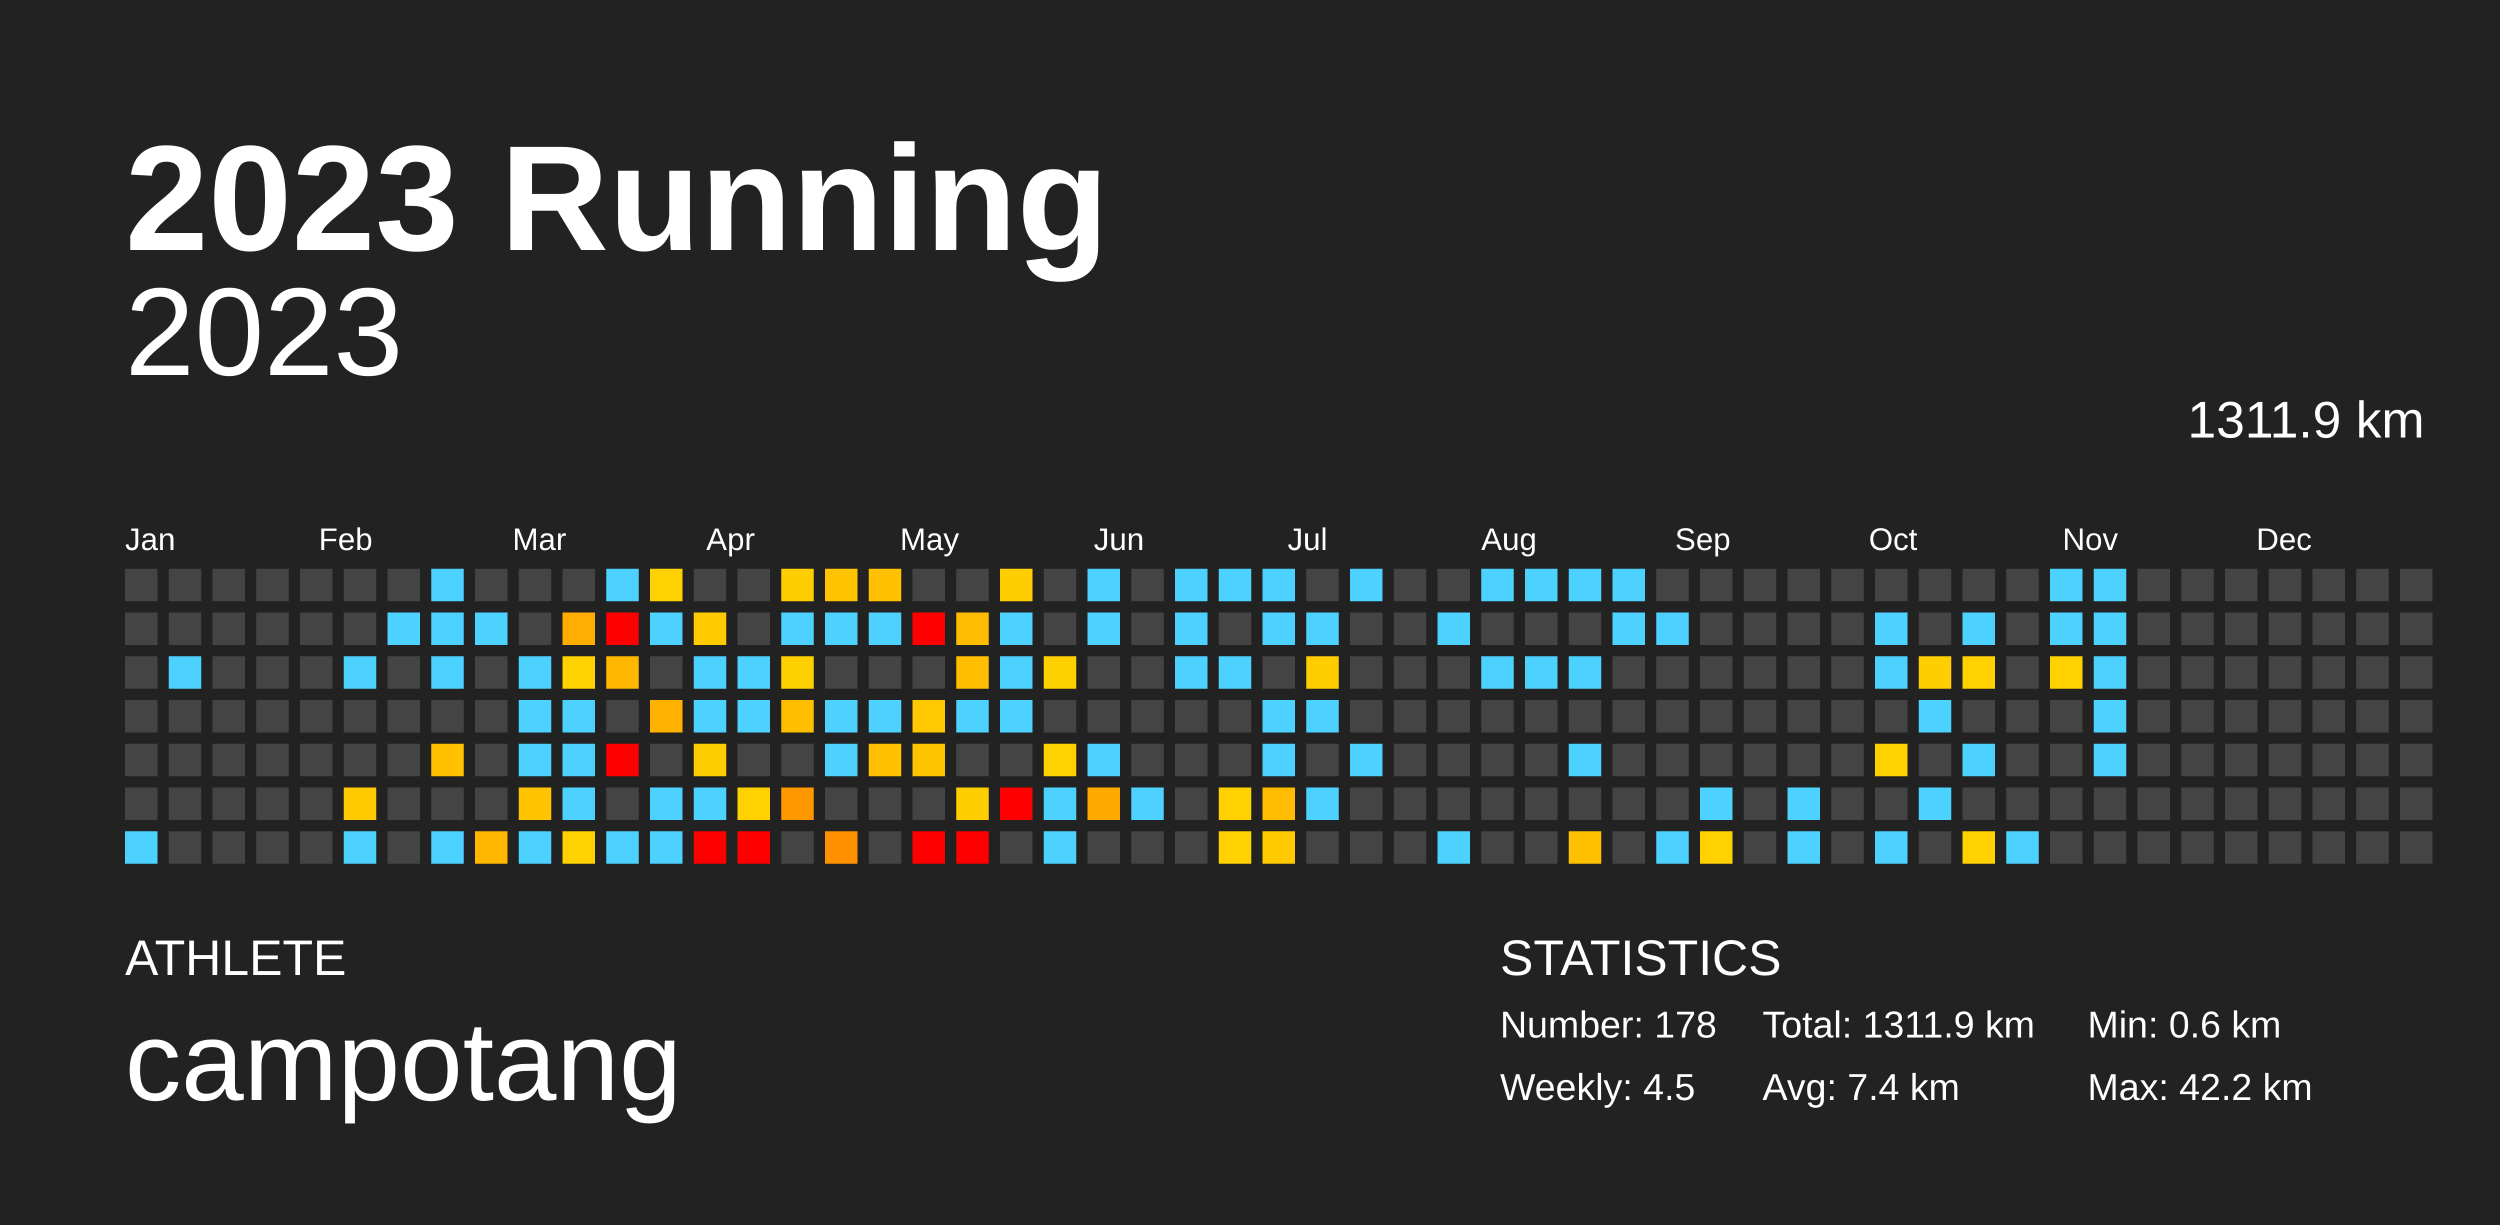
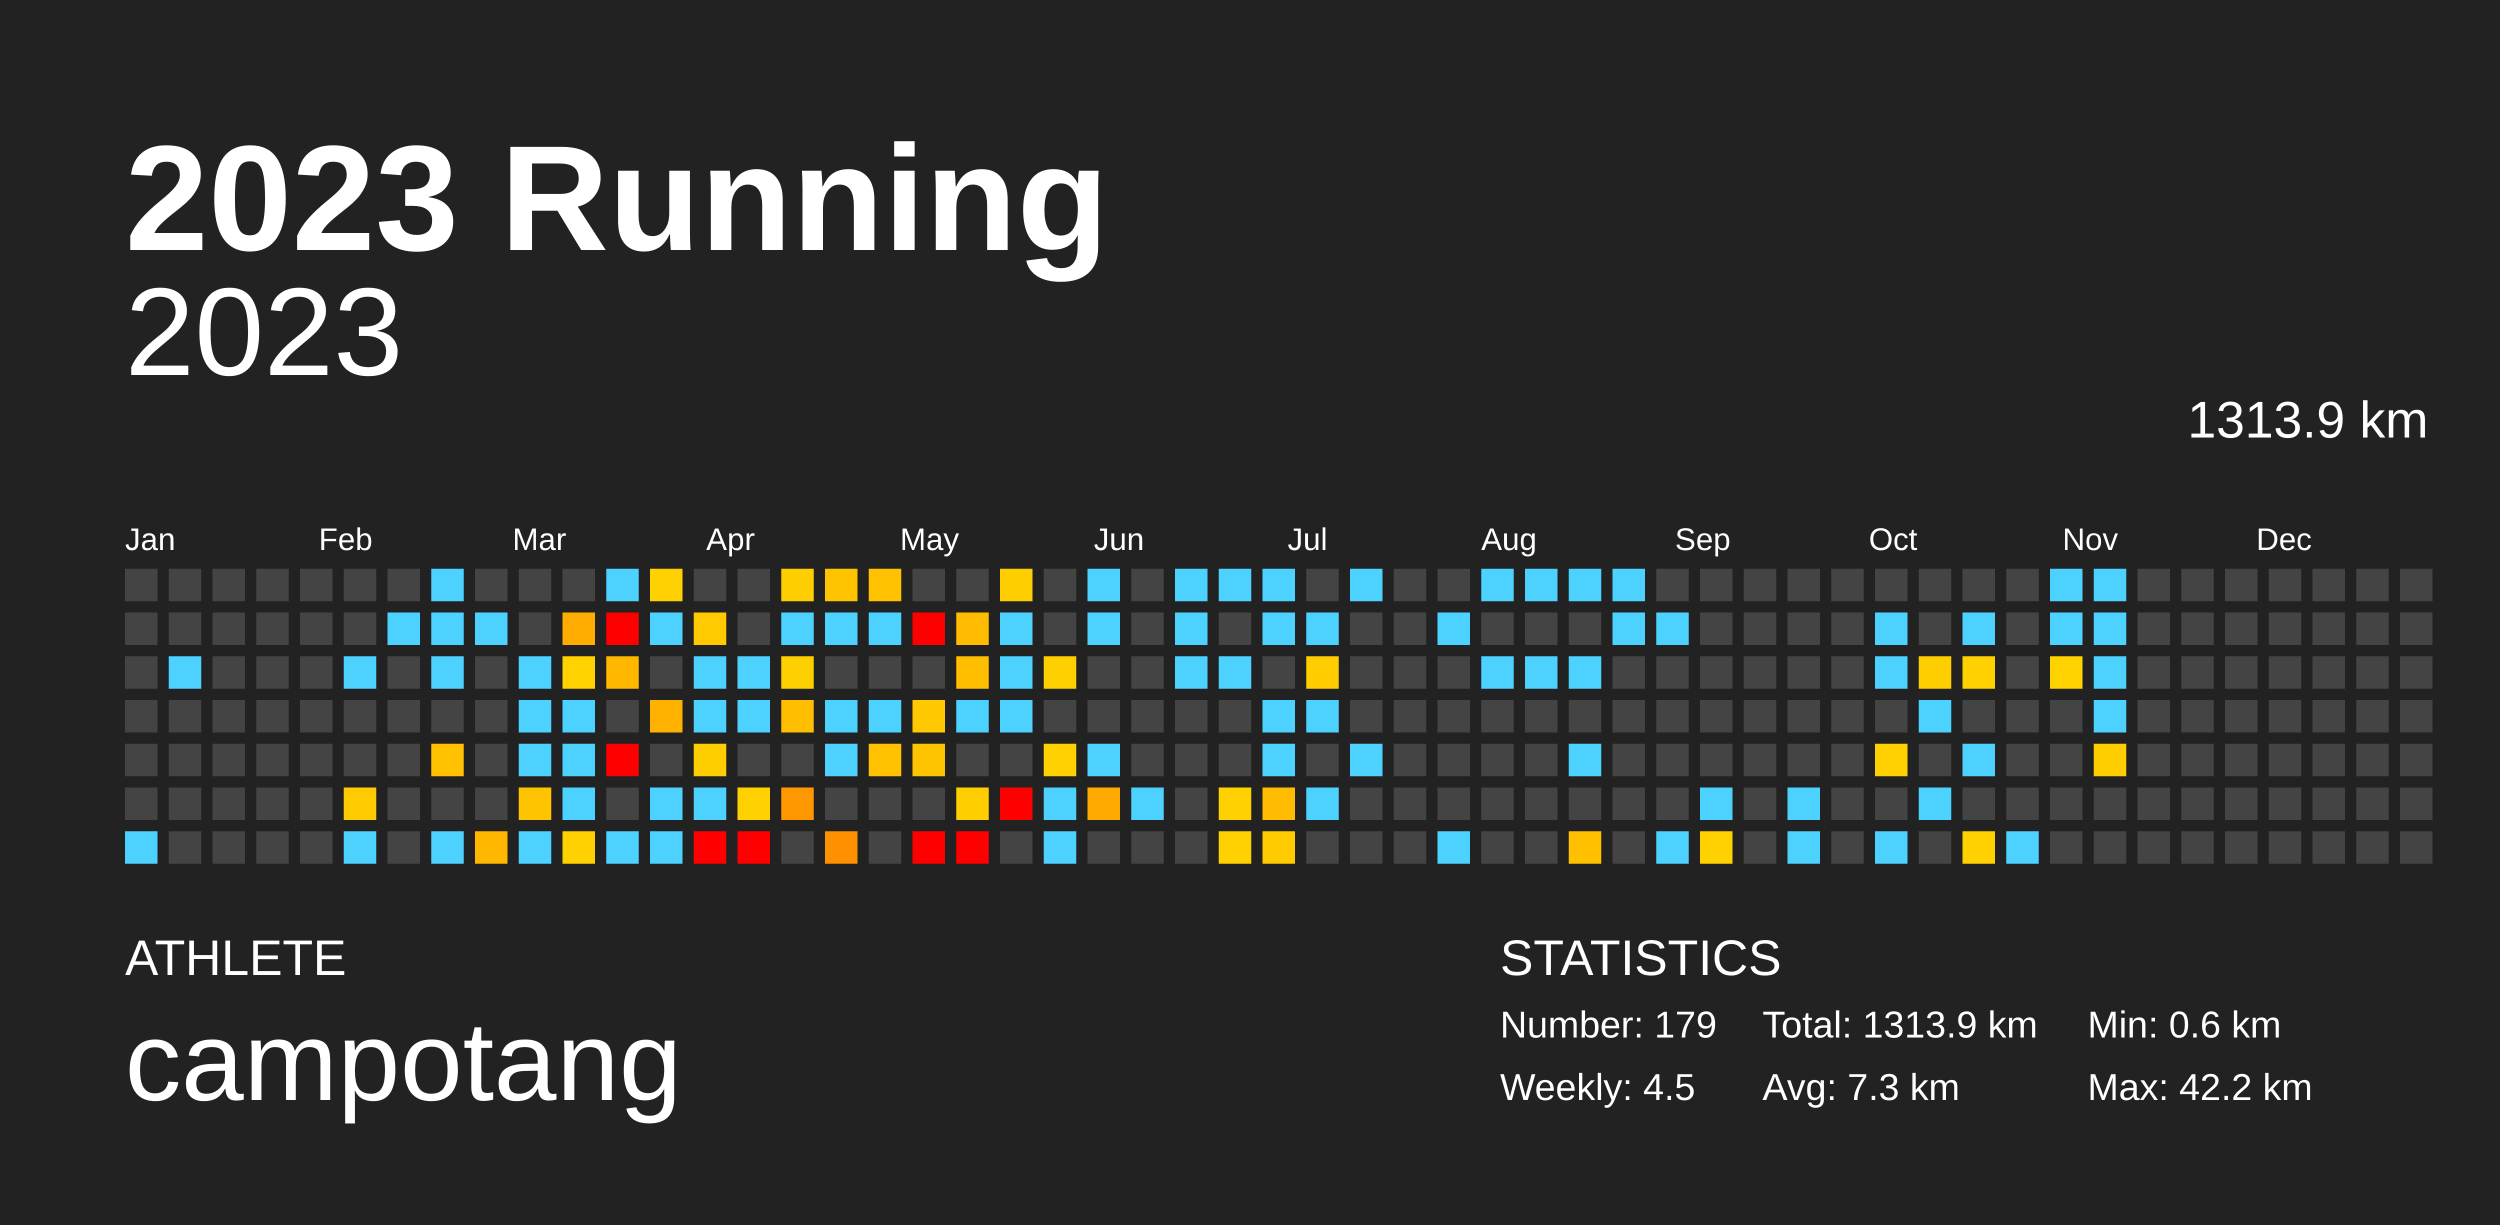
<svg xmlns="http://www.w3.org/2000/svg" baseProfile="full" height="98mm" version="1.1" viewBox="0,0,200,98" width="200mm">
  <defs />
  <rect fill="#222222" height="98" width="200" x="0" y="0" />
  <text fill="#FFFFFF" style="font-size:12px; font-family:Arial; font-weight:bold;" x="10" y="20">2023 Running</text>
  <text fill="#FFFFFF" style="font-size:4px; font-family:Arial" x="10" y="78">ATHLETE</text>
  <text fill="#FFFFFF" style="font-size:9px; font-family:Arial" x="10" y="88">campotang</text>
  <text fill="#FFFFFF" style="font-size:4px; font-family:Arial" x="120" y="78">STATISTICS</text>
-   <text fill="#FFFFFF" style="font-size:3px; font-family:Arial" x="120" y="83">Number: 178</text>
+   <text fill="#FFFFFF" style="font-size:3px; font-family:Arial" x="120" y="83">Number: 179</text>
  <text fill="#FFFFFF" style="font-size:3px; font-family:Arial" x="120" y="88">Weekly: 4.5</text>
-   <text fill="#FFFFFF" style="font-size:3px; font-family:Arial" x="141" y="83">Total: 1311.9 km</text>
-   <text fill="#FFFFFF" style="font-size:3px; font-family:Arial" x="141" y="88">Avg: 7.4 km</text>
+   <text fill="#FFFFFF" style="font-size:3px; font-family:Arial" x="141" y="83">Total: 1313.9 km</text>
+   <text fill="#FFFFFF" style="font-size:3px; font-family:Arial" x="141" y="88">Avg: 7.3 km</text>
  <text fill="#FFFFFF" style="font-size:3px; font-family:Arial" x="167" y="83">Min: 0.6 km</text>
  <text fill="#FFFFFF" style="font-size:3px; font-family:Arial" x="167" y="88">Max: 42.2 km</text>
  <text alignment-baseline="hanging" fill="#FFFFFF" style="font-size:10.0px; font-family:Arial;" x="10" y="30">2023</text>
-   <text alignment-baseline="hanging" fill="#FFFFFF" style="font-size:4.125px; font-family:Arial;" x="175" y="35">1311.9 km</text>
+   <text alignment-baseline="hanging" fill="#FFFFFF" style="font-size:4.125px; font-family:Arial;" x="175" y="35">1313.9 km</text>
  <text fill="#FFFFFF" style="font-size:2.5px; font-family:Arial" x="10.0" y="44">Jan</text>
  <text fill="#FFFFFF" style="font-size:2.5px; font-family:Arial" x="25.5" y="44">Feb</text>
  <text fill="#FFFFFF" style="font-size:2.5px; font-family:Arial" x="41.0" y="44">Mar</text>
  <text fill="#FFFFFF" style="font-size:2.5px; font-family:Arial" x="56.5" y="44">Apr</text>
  <text fill="#FFFFFF" style="font-size:2.5px; font-family:Arial" x="72.0" y="44">May</text>
  <text fill="#FFFFFF" style="font-size:2.5px; font-family:Arial" x="87.5" y="44">Jun</text>
  <text fill="#FFFFFF" style="font-size:2.5px; font-family:Arial" x="103.0" y="44">Jul</text>
  <text fill="#FFFFFF" style="font-size:2.5px; font-family:Arial" x="118.5" y="44">Aug</text>
  <text fill="#FFFFFF" style="font-size:2.5px; font-family:Arial" x="134.0" y="44">Sep</text>
  <text fill="#FFFFFF" style="font-size:2.5px; font-family:Arial" x="149.5" y="44">Oct</text>
  <text fill="#FFFFFF" style="font-size:2.5px; font-family:Arial" x="165.0" y="44">Nov</text>
  <text fill="#FFFFFF" style="font-size:2.5px; font-family:Arial" x="180.5" y="44">Dec</text>
  <rect fill="#444444" height="2.6" width="2.6" x="10.0" y="45.5" />
  <rect fill="#444444" height="2.6" width="2.6" x="10.0" y="49.0" />
  <rect fill="#444444" height="2.6" width="2.6" x="10.0" y="52.5" />
  <rect fill="#444444" height="2.6" width="2.6" x="10.0" y="56.0" />
  <rect fill="#444444" height="2.6" width="2.6" x="10.0" y="59.5" />
  <rect fill="#444444" height="2.6" width="2.6" x="10.0" y="63.0" />
  <rect fill="#4dd2ff" height="2.6" width="2.6" x="10.0" y="66.5" />
  <rect fill="#444444" height="2.6" width="2.6" x="13.5" y="45.5" />
  <rect fill="#444444" height="2.6" width="2.6" x="13.5" y="49.0" />
  <rect fill="#4dd2ff" height="2.6" width="2.6" x="13.5" y="52.5" />
  <rect fill="#444444" height="2.6" width="2.6" x="13.5" y="56.0" />
  <rect fill="#444444" height="2.6" width="2.6" x="13.5" y="59.5" />
  <rect fill="#444444" height="2.6" width="2.6" x="13.5" y="63.0" />
  <rect fill="#444444" height="2.6" width="2.6" x="13.5" y="66.5" />
  <rect fill="#444444" height="2.6" width="2.6" x="17.0" y="45.5" />
  <rect fill="#444444" height="2.6" width="2.6" x="17.0" y="49.0" />
  <rect fill="#444444" height="2.6" width="2.6" x="17.0" y="52.5" />
  <rect fill="#444444" height="2.6" width="2.6" x="17.0" y="56.0" />
  <rect fill="#444444" height="2.6" width="2.6" x="17.0" y="59.5" />
  <rect fill="#444444" height="2.6" width="2.6" x="17.0" y="63.0" />
  <rect fill="#444444" height="2.6" width="2.6" x="17.0" y="66.5" />
  <rect fill="#444444" height="2.6" width="2.6" x="20.5" y="45.5" />
  <rect fill="#444444" height="2.6" width="2.6" x="20.5" y="49.0" />
  <rect fill="#444444" height="2.6" width="2.6" x="20.5" y="52.5" />
  <rect fill="#444444" height="2.6" width="2.6" x="20.5" y="56.0" />
  <rect fill="#444444" height="2.6" width="2.6" x="20.5" y="59.5" />
  <rect fill="#444444" height="2.6" width="2.6" x="20.5" y="63.0" />
  <rect fill="#444444" height="2.6" width="2.6" x="20.5" y="66.5" />
  <rect fill="#444444" height="2.6" width="2.6" x="24.0" y="45.5" />
  <rect fill="#444444" height="2.6" width="2.6" x="24.0" y="49.0" />
  <rect fill="#444444" height="2.6" width="2.6" x="24.0" y="52.5" />
  <rect fill="#444444" height="2.6" width="2.6" x="24.0" y="56.0" />
  <rect fill="#444444" height="2.6" width="2.6" x="24.0" y="59.5" />
  <rect fill="#444444" height="2.6" width="2.6" x="24.0" y="63.0" />
  <rect fill="#444444" height="2.6" width="2.6" x="24.0" y="66.5" />
  <rect fill="#444444" height="2.6" width="2.6" x="27.5" y="45.5" />
  <rect fill="#444444" height="2.6" width="2.6" x="27.5" y="49.0" />
  <rect fill="#4dd2ff" height="2.6" width="2.6" x="27.5" y="52.5" />
  <rect fill="#444444" height="2.6" width="2.6" x="27.5" y="56.0" />
  <rect fill="#444444" height="2.6" width="2.6" x="27.5" y="59.5" />
  <rect fill="#ffcb00" height="2.6" width="2.6" x="27.5" y="63.0" />
  <rect fill="#4dd2ff" height="2.6" width="2.6" x="27.5" y="66.5" />
  <rect fill="#444444" height="2.6" width="2.6" x="31.0" y="45.5" />
  <rect fill="#4dd2ff" height="2.6" width="2.6" x="31.0" y="49.0" />
  <rect fill="#444444" height="2.6" width="2.6" x="31.0" y="52.5" />
  <rect fill="#444444" height="2.6" width="2.6" x="31.0" y="56.0" />
  <rect fill="#444444" height="2.6" width="2.6" x="31.0" y="59.5" />
  <rect fill="#444444" height="2.6" width="2.6" x="31.0" y="63.0" />
  <rect fill="#444444" height="2.6" width="2.6" x="31.0" y="66.5" />
  <rect fill="#4dd2ff" height="2.6" width="2.6" x="34.5" y="45.5" />
  <rect fill="#4dd2ff" height="2.6" width="2.6" x="34.5" y="49.0" />
  <rect fill="#4dd2ff" height="2.6" width="2.6" x="34.5" y="52.5" />
  <rect fill="#444444" height="2.6" width="2.6" x="34.5" y="56.0" />
  <rect fill="#ffc100" height="2.6" width="2.6" x="34.5" y="59.5" />
  <rect fill="#444444" height="2.6" width="2.6" x="34.5" y="63.0" />
  <rect fill="#4dd2ff" height="2.6" width="2.6" x="34.5" y="66.5" />
  <rect fill="#444444" height="2.6" width="2.6" x="38.0" y="45.5" />
  <rect fill="#4dd2ff" height="2.6" width="2.6" x="38.0" y="49.0" />
  <rect fill="#444444" height="2.6" width="2.6" x="38.0" y="52.5" />
  <rect fill="#444444" height="2.6" width="2.6" x="38.0" y="56.0" />
  <rect fill="#444444" height="2.6" width="2.6" x="38.0" y="59.5" />
  <rect fill="#444444" height="2.6" width="2.6" x="38.0" y="63.0" />
  <rect fill="#ffb700" height="2.6" width="2.6" x="38.0" y="66.5" />
  <rect fill="#444444" height="2.6" width="2.6" x="41.5" y="45.5" />
  <rect fill="#444444" height="2.6" width="2.6" x="41.5" y="49.0" />
  <rect fill="#4dd2ff" height="2.6" width="2.6" x="41.5" y="52.5" />
  <rect fill="#4dd2ff" height="2.6" width="2.6" x="41.5" y="56.0" />
  <rect fill="#4dd2ff" height="2.6" width="2.6" x="41.5" y="59.5" />
  <rect fill="#ffc300" height="2.6" width="2.6" x="41.5" y="63.0" />
  <rect fill="#4dd2ff" height="2.6" width="2.6" x="41.5" y="66.5" />
  <rect fill="#444444" height="2.6" width="2.6" x="45.0" y="45.5" />
  <rect fill="#ffad00" height="2.6" width="2.6" x="45.0" y="49.0" />
  <rect fill="#ffd200" height="2.6" width="2.6" x="45.0" y="52.5" />
  <rect fill="#4dd2ff" height="2.6" width="2.6" x="45.0" y="56.0" />
  <rect fill="#4dd2ff" height="2.6" width="2.6" x="45.0" y="59.5" />
  <rect fill="#4dd2ff" height="2.6" width="2.6" x="45.0" y="63.0" />
  <rect fill="#ffd100" height="2.6" width="2.6" x="45.0" y="66.5" />
  <rect fill="#4dd2ff" height="2.6" width="2.6" x="48.5" y="45.5" />
  <rect fill="red" height="2.6" width="2.6" x="48.5" y="49.0" />
  <rect fill="#ffb700" height="2.6" width="2.6" x="48.5" y="52.5" />
  <rect fill="#444444" height="2.6" width="2.6" x="48.5" y="56.0" />
  <rect fill="red" height="2.6" width="2.6" x="48.5" y="59.5" />
  <rect fill="#444444" height="2.6" width="2.6" x="48.5" y="63.0" />
  <rect fill="#4dd2ff" height="2.6" width="2.6" x="48.5" y="66.5" />
  <rect fill="#ffd100" height="2.6" width="2.6" x="52.0" y="45.5" />
  <rect fill="#4dd2ff" height="2.6" width="2.6" x="52.0" y="49.0" />
  <rect fill="#444444" height="2.6" width="2.6" x="52.0" y="52.5" />
  <rect fill="#ffb100" height="2.6" width="2.6" x="52.0" y="56.0" />
  <rect fill="#444444" height="2.6" width="2.6" x="52.0" y="59.5" />
  <rect fill="#4dd2ff" height="2.6" width="2.6" x="52.0" y="63.0" />
  <rect fill="#4dd2ff" height="2.6" width="2.6" x="52.0" y="66.5" />
  <rect fill="#444444" height="2.6" width="2.6" x="55.5" y="45.5" />
  <rect fill="#ffcb00" height="2.6" width="2.6" x="55.5" y="49.0" />
  <rect fill="#4dd2ff" height="2.6" width="2.6" x="55.5" y="52.5" />
  <rect fill="#4dd2ff" height="2.6" width="2.6" x="55.5" y="56.0" />
  <rect fill="#ffce00" height="2.6" width="2.6" x="55.5" y="59.5" />
  <rect fill="#4dd2ff" height="2.6" width="2.6" x="55.5" y="63.0" />
  <rect fill="red" height="2.6" width="2.6" x="55.5" y="66.5" />
  <rect fill="#444444" height="2.6" width="2.6" x="59.0" y="45.5" />
  <rect fill="#444444" height="2.6" width="2.6" x="59.0" y="49.0" />
  <rect fill="#4dd2ff" height="2.6" width="2.6" x="59.0" y="52.5" />
  <rect fill="#4dd2ff" height="2.6" width="2.6" x="59.0" y="56.0" />
  <rect fill="#444444" height="2.6" width="2.6" x="59.0" y="59.5" />
  <rect fill="#ffd100" height="2.6" width="2.6" x="59.0" y="63.0" />
  <rect fill="red" height="2.6" width="2.6" x="59.0" y="66.5" />
  <rect fill="#ffce00" height="2.6" width="2.6" x="62.5" y="45.5" />
  <rect fill="#4dd2ff" height="2.6" width="2.6" x="62.5" y="49.0" />
  <rect fill="#ffd000" height="2.6" width="2.6" x="62.5" y="52.5" />
  <rect fill="#ffbe00" height="2.6" width="2.6" x="62.5" y="56.0" />
  <rect fill="#444444" height="2.6" width="2.6" x="62.5" y="59.5" />
  <rect fill="#ff9700" height="2.6" width="2.6" x="62.5" y="63.0" />
  <rect fill="#444444" height="2.6" width="2.6" x="62.5" y="66.5" />
  <rect fill="#ffc300" height="2.6" width="2.6" x="66.0" y="45.5" />
  <rect fill="#4dd2ff" height="2.6" width="2.6" x="66.0" y="49.0" />
  <rect fill="#444444" height="2.6" width="2.6" x="66.0" y="52.5" />
  <rect fill="#4dd2ff" height="2.6" width="2.6" x="66.0" y="56.0" />
  <rect fill="#4dd2ff" height="2.6" width="2.6" x="66.0" y="59.5" />
  <rect fill="#444444" height="2.6" width="2.6" x="66.0" y="63.0" />
  <rect fill="#ff9100" height="2.6" width="2.6" x="66.0" y="66.5" />
  <rect fill="#ffc100" height="2.6" width="2.6" x="69.5" y="45.5" />
  <rect fill="#4dd2ff" height="2.6" width="2.6" x="69.5" y="49.0" />
  <rect fill="#444444" height="2.6" width="2.6" x="69.5" y="52.5" />
  <rect fill="#4dd2ff" height="2.6" width="2.6" x="69.5" y="56.0" />
  <rect fill="#ffc100" height="2.6" width="2.6" x="69.5" y="59.5" />
  <rect fill="#444444" height="2.6" width="2.6" x="69.5" y="63.0" />
  <rect fill="#444444" height="2.6" width="2.6" x="69.5" y="66.5" />
  <rect fill="#444444" height="2.6" width="2.6" x="73.0" y="45.5" />
  <rect fill="red" height="2.6" width="2.6" x="73.0" y="49.0" />
  <rect fill="#444444" height="2.6" width="2.6" x="73.0" y="52.5" />
  <rect fill="#ffc800" height="2.6" width="2.6" x="73.0" y="56.0" />
  <rect fill="#ffc400" height="2.6" width="2.6" x="73.0" y="59.5" />
  <rect fill="#444444" height="2.6" width="2.6" x="73.0" y="63.0" />
  <rect fill="red" height="2.6" width="2.6" x="73.0" y="66.5" />
  <rect fill="#444444" height="2.6" width="2.6" x="76.5" y="45.5" />
  <rect fill="#ffbc00" height="2.6" width="2.6" x="76.5" y="49.0" />
  <rect fill="#ffbe00" height="2.6" width="2.6" x="76.5" y="52.5" />
  <rect fill="#4dd2ff" height="2.6" width="2.6" x="76.5" y="56.0" />
  <rect fill="#444444" height="2.6" width="2.6" x="76.5" y="59.5" />
  <rect fill="#ffce00" height="2.6" width="2.6" x="76.5" y="63.0" />
  <rect fill="red" height="2.6" width="2.6" x="76.5" y="66.5" />
  <rect fill="#ffce00" height="2.6" width="2.6" x="80.0" y="45.5" />
  <rect fill="#4dd2ff" height="2.6" width="2.6" x="80.0" y="49.0" />
  <rect fill="#4dd2ff" height="2.6" width="2.6" x="80.0" y="52.5" />
  <rect fill="#4dd2ff" height="2.6" width="2.6" x="80.0" y="56.0" />
  <rect fill="#444444" height="2.6" width="2.6" x="80.0" y="59.5" />
  <rect fill="red" height="2.6" width="2.6" x="80.0" y="63.0" />
  <rect fill="#444444" height="2.6" width="2.6" x="80.0" y="66.5" />
  <rect fill="#444444" height="2.6" width="2.6" x="83.5" y="45.5" />
  <rect fill="#444444" height="2.6" width="2.6" x="83.5" y="49.0" />
  <rect fill="#ffd000" height="2.6" width="2.6" x="83.5" y="52.5" />
  <rect fill="#444444" height="2.6" width="2.6" x="83.5" y="56.0" />
  <rect fill="#ffd100" height="2.6" width="2.6" x="83.5" y="59.5" />
  <rect fill="#4dd2ff" height="2.6" width="2.6" x="83.5" y="63.0" />
  <rect fill="#4dd2ff" height="2.6" width="2.6" x="83.5" y="66.5" />
  <rect fill="#4dd2ff" height="2.6" width="2.6" x="87.0" y="45.5" />
  <rect fill="#4dd2ff" height="2.6" width="2.6" x="87.0" y="49.0" />
  <rect fill="#444444" height="2.6" width="2.6" x="87.0" y="52.5" />
  <rect fill="#444444" height="2.6" width="2.6" x="87.0" y="56.0" />
  <rect fill="#4dd2ff" height="2.6" width="2.6" x="87.0" y="59.5" />
  <rect fill="#ffaa00" height="2.6" width="2.6" x="87.0" y="63.0" />
  <rect fill="#444444" height="2.6" width="2.6" x="87.0" y="66.5" />
  <rect fill="#444444" height="2.6" width="2.6" x="90.5" y="45.5" />
  <rect fill="#444444" height="2.6" width="2.6" x="90.5" y="49.0" />
  <rect fill="#444444" height="2.6" width="2.6" x="90.5" y="52.5" />
  <rect fill="#444444" height="2.6" width="2.6" x="90.5" y="56.0" />
  <rect fill="#444444" height="2.6" width="2.6" x="90.5" y="59.5" />
  <rect fill="#4dd2ff" height="2.6" width="2.6" x="90.5" y="63.0" />
  <rect fill="#444444" height="2.6" width="2.6" x="90.5" y="66.5" />
  <rect fill="#4dd2ff" height="2.6" width="2.6" x="94.0" y="45.5" />
  <rect fill="#4dd2ff" height="2.6" width="2.6" x="94.0" y="49.0" />
  <rect fill="#4dd2ff" height="2.6" width="2.6" x="94.0" y="52.5" />
  <rect fill="#444444" height="2.6" width="2.6" x="94.0" y="56.0" />
  <rect fill="#444444" height="2.6" width="2.6" x="94.0" y="59.5" />
  <rect fill="#444444" height="2.6" width="2.6" x="94.0" y="63.0" />
  <rect fill="#444444" height="2.6" width="2.6" x="94.0" y="66.5" />
  <rect fill="#4dd2ff" height="2.6" width="2.6" x="97.5" y="45.5" />
  <rect fill="#444444" height="2.6" width="2.6" x="97.5" y="49.0" />
  <rect fill="#4dd2ff" height="2.6" width="2.6" x="97.5" y="52.5" />
  <rect fill="#444444" height="2.6" width="2.6" x="97.5" y="56.0" />
  <rect fill="#444444" height="2.6" width="2.6" x="97.5" y="59.5" />
  <rect fill="#ffd100" height="2.6" width="2.6" x="97.5" y="63.0" />
  <rect fill="#ffd100" height="2.6" width="2.6" x="97.5" y="66.5" />
  <rect fill="#4dd2ff" height="2.6" width="2.6" x="101.0" y="45.5" />
  <rect fill="#4dd2ff" height="2.6" width="2.6" x="101.0" y="49.0" />
  <rect fill="#444444" height="2.6" width="2.6" x="101.0" y="52.5" />
  <rect fill="#4dd2ff" height="2.6" width="2.6" x="101.0" y="56.0" />
  <rect fill="#4dd2ff" height="2.6" width="2.6" x="101.0" y="59.5" />
  <rect fill="#ffbc00" height="2.6" width="2.6" x="101.0" y="63.0" />
  <rect fill="#ffcb00" height="2.6" width="2.6" x="101.0" y="66.5" />
  <rect fill="#444444" height="2.6" width="2.6" x="104.5" y="45.5" />
  <rect fill="#4dd2ff" height="2.6" width="2.6" x="104.5" y="49.0" />
  <rect fill="#ffcd00" height="2.6" width="2.6" x="104.5" y="52.5" />
  <rect fill="#4dd2ff" height="2.6" width="2.6" x="104.5" y="56.0" />
  <rect fill="#444444" height="2.6" width="2.6" x="104.5" y="59.5" />
  <rect fill="#4dd2ff" height="2.6" width="2.6" x="104.5" y="63.0" />
  <rect fill="#444444" height="2.6" width="2.6" x="104.5" y="66.5" />
  <rect fill="#4dd2ff" height="2.6" width="2.6" x="108.0" y="45.5" />
  <rect fill="#444444" height="2.6" width="2.6" x="108.0" y="49.0" />
  <rect fill="#444444" height="2.6" width="2.6" x="108.0" y="52.5" />
  <rect fill="#444444" height="2.6" width="2.6" x="108.0" y="56.0" />
  <rect fill="#4dd2ff" height="2.6" width="2.6" x="108.0" y="59.5" />
  <rect fill="#444444" height="2.6" width="2.6" x="108.0" y="63.0" />
  <rect fill="#444444" height="2.6" width="2.6" x="108.0" y="66.5" />
  <rect fill="#444444" height="2.6" width="2.6" x="111.5" y="45.5" />
  <rect fill="#444444" height="2.6" width="2.6" x="111.5" y="49.0" />
  <rect fill="#444444" height="2.6" width="2.6" x="111.5" y="52.5" />
  <rect fill="#444444" height="2.6" width="2.6" x="111.5" y="56.0" />
  <rect fill="#444444" height="2.6" width="2.6" x="111.5" y="59.5" />
  <rect fill="#444444" height="2.6" width="2.6" x="111.5" y="63.0" />
  <rect fill="#444444" height="2.6" width="2.6" x="111.5" y="66.5" />
  <rect fill="#444444" height="2.6" width="2.6" x="115.0" y="45.5" />
  <rect fill="#4dd2ff" height="2.6" width="2.6" x="115.0" y="49.0" />
  <rect fill="#444444" height="2.6" width="2.6" x="115.0" y="52.5" />
  <rect fill="#444444" height="2.6" width="2.6" x="115.0" y="56.0" />
  <rect fill="#444444" height="2.6" width="2.6" x="115.0" y="59.5" />
  <rect fill="#444444" height="2.6" width="2.6" x="115.0" y="63.0" />
  <rect fill="#4dd2ff" height="2.6" width="2.6" x="115.0" y="66.5" />
  <rect fill="#4dd2ff" height="2.6" width="2.6" x="118.5" y="45.5" />
  <rect fill="#444444" height="2.6" width="2.6" x="118.5" y="49.0" />
  <rect fill="#4dd2ff" height="2.6" width="2.6" x="118.5" y="52.5" />
  <rect fill="#444444" height="2.6" width="2.6" x="118.5" y="56.0" />
  <rect fill="#444444" height="2.6" width="2.6" x="118.5" y="59.5" />
  <rect fill="#444444" height="2.6" width="2.6" x="118.5" y="63.0" />
  <rect fill="#444444" height="2.6" width="2.6" x="118.5" y="66.5" />
  <rect fill="#4dd2ff" height="2.6" width="2.6" x="122.0" y="45.5" />
  <rect fill="#444444" height="2.6" width="2.6" x="122.0" y="49.0" />
  <rect fill="#4dd2ff" height="2.6" width="2.6" x="122.0" y="52.5" />
  <rect fill="#444444" height="2.6" width="2.6" x="122.0" y="56.0" />
  <rect fill="#444444" height="2.6" width="2.6" x="122.0" y="59.5" />
  <rect fill="#444444" height="2.6" width="2.6" x="122.0" y="63.0" />
  <rect fill="#444444" height="2.6" width="2.6" x="122.0" y="66.5" />
  <rect fill="#4dd2ff" height="2.6" width="2.6" x="125.5" y="45.5" />
  <rect fill="#444444" height="2.6" width="2.6" x="125.5" y="49.0" />
  <rect fill="#4dd2ff" height="2.6" width="2.6" x="125.5" y="52.5" />
  <rect fill="#444444" height="2.6" width="2.6" x="125.5" y="56.0" />
  <rect fill="#4dd2ff" height="2.6" width="2.6" x="125.5" y="59.5" />
  <rect fill="#444444" height="2.6" width="2.6" x="125.5" y="63.0" />
  <rect fill="#ffc000" height="2.6" width="2.6" x="125.5" y="66.5" />
  <rect fill="#4dd2ff" height="2.6" width="2.6" x="129.0" y="45.5" />
  <rect fill="#4dd2ff" height="2.6" width="2.6" x="129.0" y="49.0" />
  <rect fill="#444444" height="2.6" width="2.6" x="129.0" y="52.5" />
  <rect fill="#444444" height="2.6" width="2.6" x="129.0" y="56.0" />
  <rect fill="#444444" height="2.6" width="2.6" x="129.0" y="59.5" />
  <rect fill="#444444" height="2.6" width="2.6" x="129.0" y="63.0" />
  <rect fill="#444444" height="2.6" width="2.6" x="129.0" y="66.5" />
  <rect fill="#444444" height="2.6" width="2.6" x="132.5" y="45.5" />
  <rect fill="#4dd2ff" height="2.6" width="2.6" x="132.5" y="49.0" />
  <rect fill="#444444" height="2.6" width="2.6" x="132.5" y="52.5" />
  <rect fill="#444444" height="2.6" width="2.6" x="132.5" y="56.0" />
  <rect fill="#444444" height="2.6" width="2.6" x="132.5" y="59.5" />
  <rect fill="#444444" height="2.6" width="2.6" x="132.5" y="63.0" />
  <rect fill="#4dd2ff" height="2.6" width="2.6" x="132.5" y="66.5" />
  <rect fill="#444444" height="2.6" width="2.6" x="136.0" y="45.5" />
  <rect fill="#444444" height="2.6" width="2.6" x="136.0" y="49.0" />
  <rect fill="#444444" height="2.6" width="2.6" x="136.0" y="52.5" />
  <rect fill="#444444" height="2.6" width="2.6" x="136.0" y="56.0" />
  <rect fill="#444444" height="2.6" width="2.6" x="136.0" y="59.5" />
  <rect fill="#4dd2ff" height="2.6" width="2.6" x="136.0" y="63.0" />
  <rect fill="#ffd100" height="2.6" width="2.6" x="136.0" y="66.5" />
  <rect fill="#444444" height="2.6" width="2.6" x="139.5" y="45.5" />
  <rect fill="#444444" height="2.6" width="2.6" x="139.5" y="49.0" />
  <rect fill="#444444" height="2.6" width="2.6" x="139.5" y="52.5" />
  <rect fill="#444444" height="2.6" width="2.6" x="139.5" y="56.0" />
  <rect fill="#444444" height="2.6" width="2.6" x="139.5" y="59.5" />
  <rect fill="#444444" height="2.6" width="2.6" x="139.5" y="63.0" />
  <rect fill="#444444" height="2.6" width="2.6" x="139.5" y="66.5" />
  <rect fill="#444444" height="2.6" width="2.6" x="143.0" y="45.5" />
  <rect fill="#444444" height="2.6" width="2.6" x="143.0" y="49.0" />
  <rect fill="#444444" height="2.6" width="2.6" x="143.0" y="52.5" />
  <rect fill="#444444" height="2.6" width="2.6" x="143.0" y="56.0" />
  <rect fill="#444444" height="2.6" width="2.6" x="143.0" y="59.5" />
  <rect fill="#4dd2ff" height="2.6" width="2.6" x="143.0" y="63.0" />
  <rect fill="#4dd2ff" height="2.6" width="2.6" x="143.0" y="66.5" />
  <rect fill="#444444" height="2.6" width="2.6" x="146.5" y="45.5" />
  <rect fill="#444444" height="2.6" width="2.6" x="146.5" y="49.0" />
  <rect fill="#444444" height="2.6" width="2.6" x="146.5" y="52.5" />
  <rect fill="#444444" height="2.6" width="2.6" x="146.5" y="56.0" />
  <rect fill="#444444" height="2.6" width="2.6" x="146.5" y="59.5" />
  <rect fill="#444444" height="2.6" width="2.6" x="146.5" y="63.0" />
  <rect fill="#444444" height="2.6" width="2.6" x="146.5" y="66.5" />
  <rect fill="#444444" height="2.6" width="2.6" x="150.0" y="45.5" />
  <rect fill="#4dd2ff" height="2.6" width="2.6" x="150.0" y="49.0" />
  <rect fill="#4dd2ff" height="2.6" width="2.6" x="150.0" y="52.5" />
  <rect fill="#444444" height="2.6" width="2.6" x="150.0" y="56.0" />
  <rect fill="#ffd100" height="2.6" width="2.6" x="150.0" y="59.5" />
  <rect fill="#444444" height="2.6" width="2.6" x="150.0" y="63.0" />
  <rect fill="#4dd2ff" height="2.6" width="2.6" x="150.0" y="66.5" />
  <rect fill="#444444" height="2.6" width="2.6" x="153.5" y="45.5" />
  <rect fill="#444444" height="2.6" width="2.6" x="153.5" y="49.0" />
  <rect fill="#ffce00" height="2.6" width="2.6" x="153.5" y="52.5" />
  <rect fill="#4dd2ff" height="2.6" width="2.6" x="153.5" y="56.0" />
  <rect fill="#444444" height="2.6" width="2.6" x="153.5" y="59.5" />
  <rect fill="#4dd2ff" height="2.6" width="2.6" x="153.5" y="63.0" />
  <rect fill="#444444" height="2.6" width="2.6" x="153.5" y="66.5" />
  <rect fill="#444444" height="2.6" width="2.6" x="157.0" y="45.5" />
  <rect fill="#4dd2ff" height="2.6" width="2.6" x="157.0" y="49.0" />
  <rect fill="#ffd100" height="2.6" width="2.6" x="157.0" y="52.5" />
  <rect fill="#444444" height="2.6" width="2.6" x="157.0" y="56.0" />
  <rect fill="#4dd2ff" height="2.6" width="2.6" x="157.0" y="59.5" />
  <rect fill="#444444" height="2.6" width="2.6" x="157.0" y="63.0" />
  <rect fill="#ffd100" height="2.6" width="2.6" x="157.0" y="66.5" />
  <rect fill="#444444" height="2.6" width="2.6" x="160.5" y="45.5" />
  <rect fill="#444444" height="2.6" width="2.6" x="160.5" y="49.0" />
  <rect fill="#444444" height="2.6" width="2.6" x="160.5" y="52.5" />
  <rect fill="#444444" height="2.6" width="2.6" x="160.5" y="56.0" />
  <rect fill="#444444" height="2.6" width="2.6" x="160.5" y="59.5" />
  <rect fill="#444444" height="2.6" width="2.6" x="160.5" y="63.0" />
  <rect fill="#4dd2ff" height="2.6" width="2.6" x="160.5" y="66.5" />
  <rect fill="#4dd2ff" height="2.6" width="2.6" x="164.0" y="45.5" />
  <rect fill="#4dd2ff" height="2.6" width="2.6" x="164.0" y="49.0" />
  <rect fill="#ffd200" height="2.6" width="2.6" x="164.0" y="52.5" />
  <rect fill="#444444" height="2.6" width="2.6" x="164.0" y="56.0" />
  <rect fill="#444444" height="2.6" width="2.6" x="164.0" y="59.5" />
  <rect fill="#444444" height="2.6" width="2.6" x="164.0" y="63.0" />
  <rect fill="#444444" height="2.6" width="2.6" x="164.0" y="66.5" />
  <rect fill="#4dd2ff" height="2.6" width="2.6" x="167.5" y="45.5" />
  <rect fill="#4dd2ff" height="2.6" width="2.6" x="167.5" y="49.0" />
  <rect fill="#4dd2ff" height="2.6" width="2.6" x="167.5" y="52.5" />
  <rect fill="#4dd2ff" height="2.6" width="2.6" x="167.5" y="56.0" />
-   <rect fill="#4dd2ff" height="2.6" width="2.6" x="167.5" y="59.5" />
+   <rect fill="#ffce00" height="2.6" width="2.6" x="167.5" y="59.5" />
  <rect fill="#444444" height="2.6" width="2.6" x="167.5" y="63.0" />
  <rect fill="#444444" height="2.6" width="2.6" x="167.5" y="66.5" />
  <rect fill="#444444" height="2.6" width="2.6" x="171.0" y="45.5" />
  <rect fill="#444444" height="2.6" width="2.6" x="171.0" y="49.0" />
  <rect fill="#444444" height="2.6" width="2.6" x="171.0" y="52.5" />
  <rect fill="#444444" height="2.6" width="2.6" x="171.0" y="56.0" />
  <rect fill="#444444" height="2.6" width="2.6" x="171.0" y="59.5" />
  <rect fill="#444444" height="2.6" width="2.6" x="171.0" y="63.0" />
  <rect fill="#444444" height="2.6" width="2.6" x="171.0" y="66.5" />
  <rect fill="#444444" height="2.6" width="2.6" x="174.5" y="45.5" />
  <rect fill="#444444" height="2.6" width="2.6" x="174.5" y="49.0" />
  <rect fill="#444444" height="2.6" width="2.6" x="174.5" y="52.5" />
  <rect fill="#444444" height="2.6" width="2.6" x="174.5" y="56.0" />
  <rect fill="#444444" height="2.6" width="2.6" x="174.5" y="59.5" />
  <rect fill="#444444" height="2.6" width="2.6" x="174.5" y="63.0" />
  <rect fill="#444444" height="2.6" width="2.6" x="174.5" y="66.5" />
  <rect fill="#444444" height="2.6" width="2.6" x="178.0" y="45.5" />
  <rect fill="#444444" height="2.6" width="2.6" x="178.0" y="49.0" />
  <rect fill="#444444" height="2.6" width="2.6" x="178.0" y="52.5" />
  <rect fill="#444444" height="2.6" width="2.6" x="178.0" y="56.0" />
  <rect fill="#444444" height="2.6" width="2.6" x="178.0" y="59.5" />
  <rect fill="#444444" height="2.6" width="2.6" x="178.0" y="63.0" />
  <rect fill="#444444" height="2.6" width="2.6" x="178.0" y="66.5" />
  <rect fill="#444444" height="2.6" width="2.6" x="181.5" y="45.5" />
  <rect fill="#444444" height="2.6" width="2.6" x="181.5" y="49.0" />
  <rect fill="#444444" height="2.6" width="2.6" x="181.5" y="52.5" />
  <rect fill="#444444" height="2.6" width="2.6" x="181.5" y="56.0" />
  <rect fill="#444444" height="2.6" width="2.6" x="181.5" y="59.5" />
  <rect fill="#444444" height="2.6" width="2.6" x="181.5" y="63.0" />
  <rect fill="#444444" height="2.6" width="2.6" x="181.5" y="66.5" />
  <rect fill="#444444" height="2.6" width="2.6" x="185.0" y="45.5" />
  <rect fill="#444444" height="2.6" width="2.6" x="185.0" y="49.0" />
  <rect fill="#444444" height="2.6" width="2.6" x="185.0" y="52.5" />
  <rect fill="#444444" height="2.6" width="2.6" x="185.0" y="56.0" />
  <rect fill="#444444" height="2.6" width="2.6" x="185.0" y="59.5" />
  <rect fill="#444444" height="2.6" width="2.6" x="185.0" y="63.0" />
  <rect fill="#444444" height="2.6" width="2.6" x="185.0" y="66.5" />
  <rect fill="#444444" height="2.6" width="2.6" x="188.5" y="45.5" />
  <rect fill="#444444" height="2.6" width="2.6" x="188.5" y="49.0" />
  <rect fill="#444444" height="2.6" width="2.6" x="188.5" y="52.5" />
  <rect fill="#444444" height="2.6" width="2.6" x="188.5" y="56.0" />
  <rect fill="#444444" height="2.6" width="2.6" x="188.5" y="59.5" />
  <rect fill="#444444" height="2.6" width="2.6" x="188.5" y="63.0" />
  <rect fill="#444444" height="2.6" width="2.6" x="188.5" y="66.5" />
  <rect fill="#444444" height="2.6" width="2.6" x="192.0" y="45.5" />
  <rect fill="#444444" height="2.6" width="2.6" x="192.0" y="49.0" />
  <rect fill="#444444" height="2.6" width="2.6" x="192.0" y="52.5" />
  <rect fill="#444444" height="2.6" width="2.6" x="192.0" y="56.0" />
  <rect fill="#444444" height="2.6" width="2.6" x="192.0" y="59.5" />
  <rect fill="#444444" height="2.6" width="2.6" x="192.0" y="63.0" />
  <rect fill="#444444" height="2.6" width="2.6" x="192.0" y="66.5" />
</svg>
